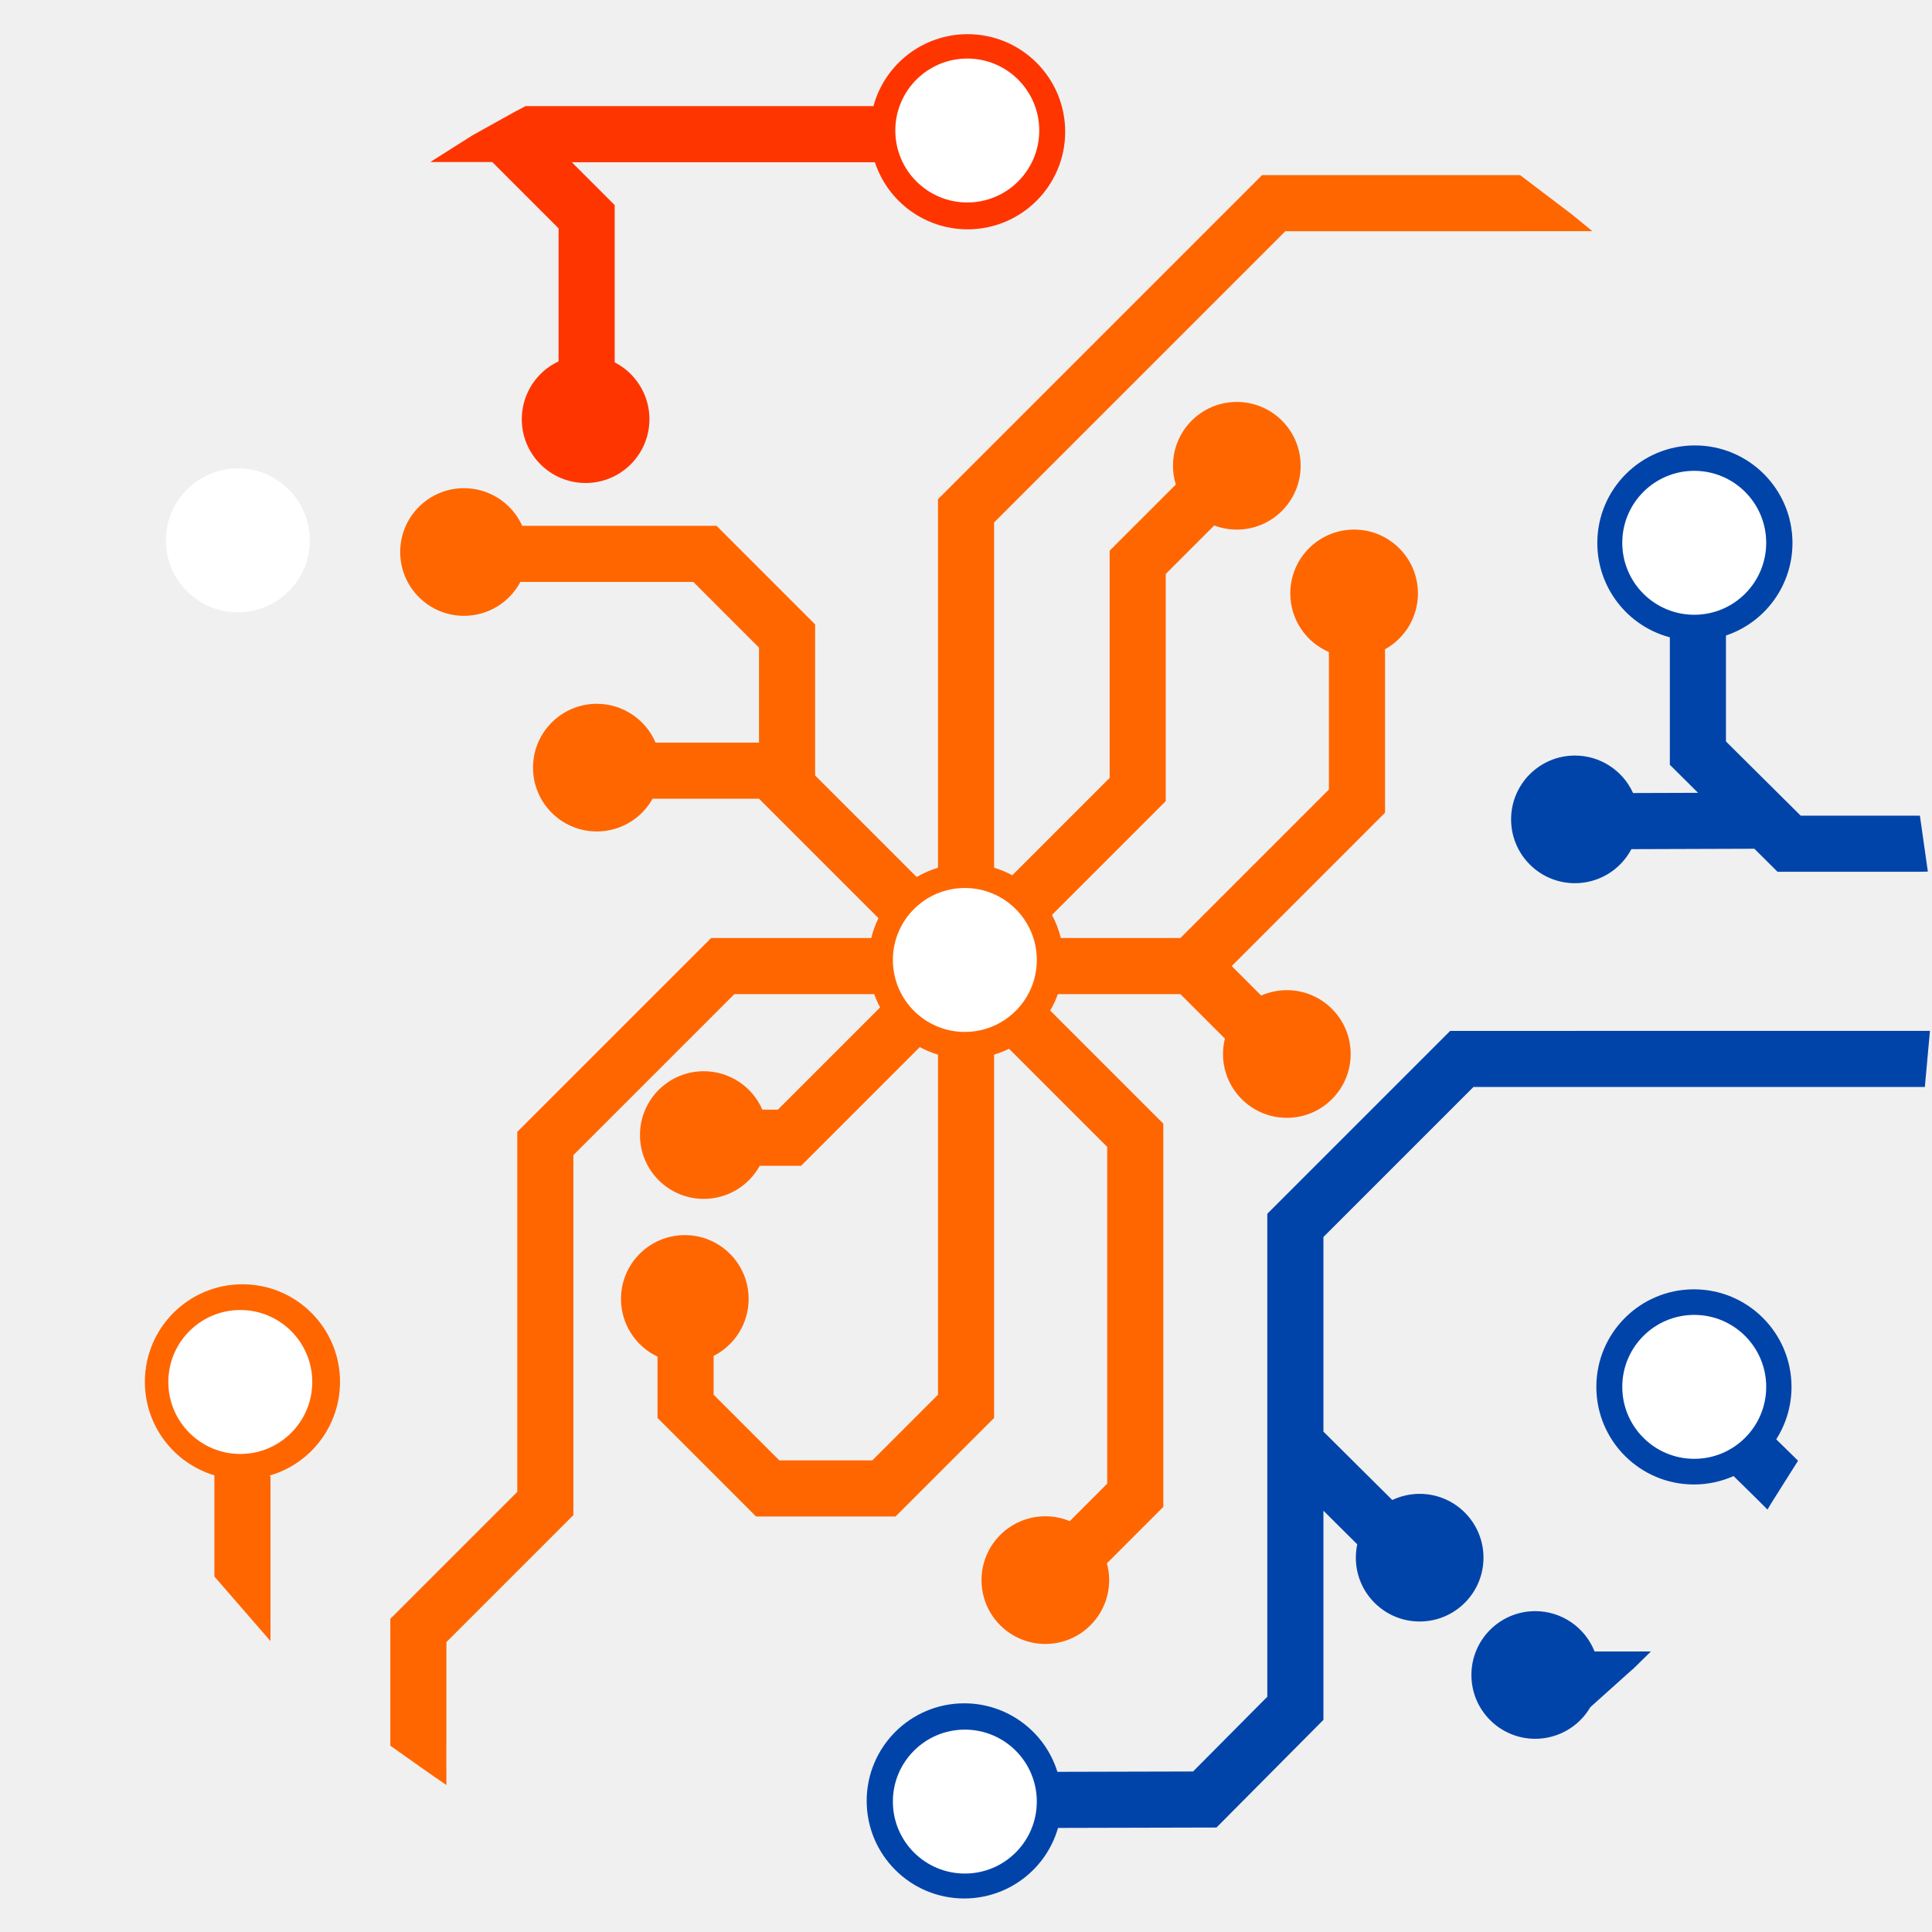
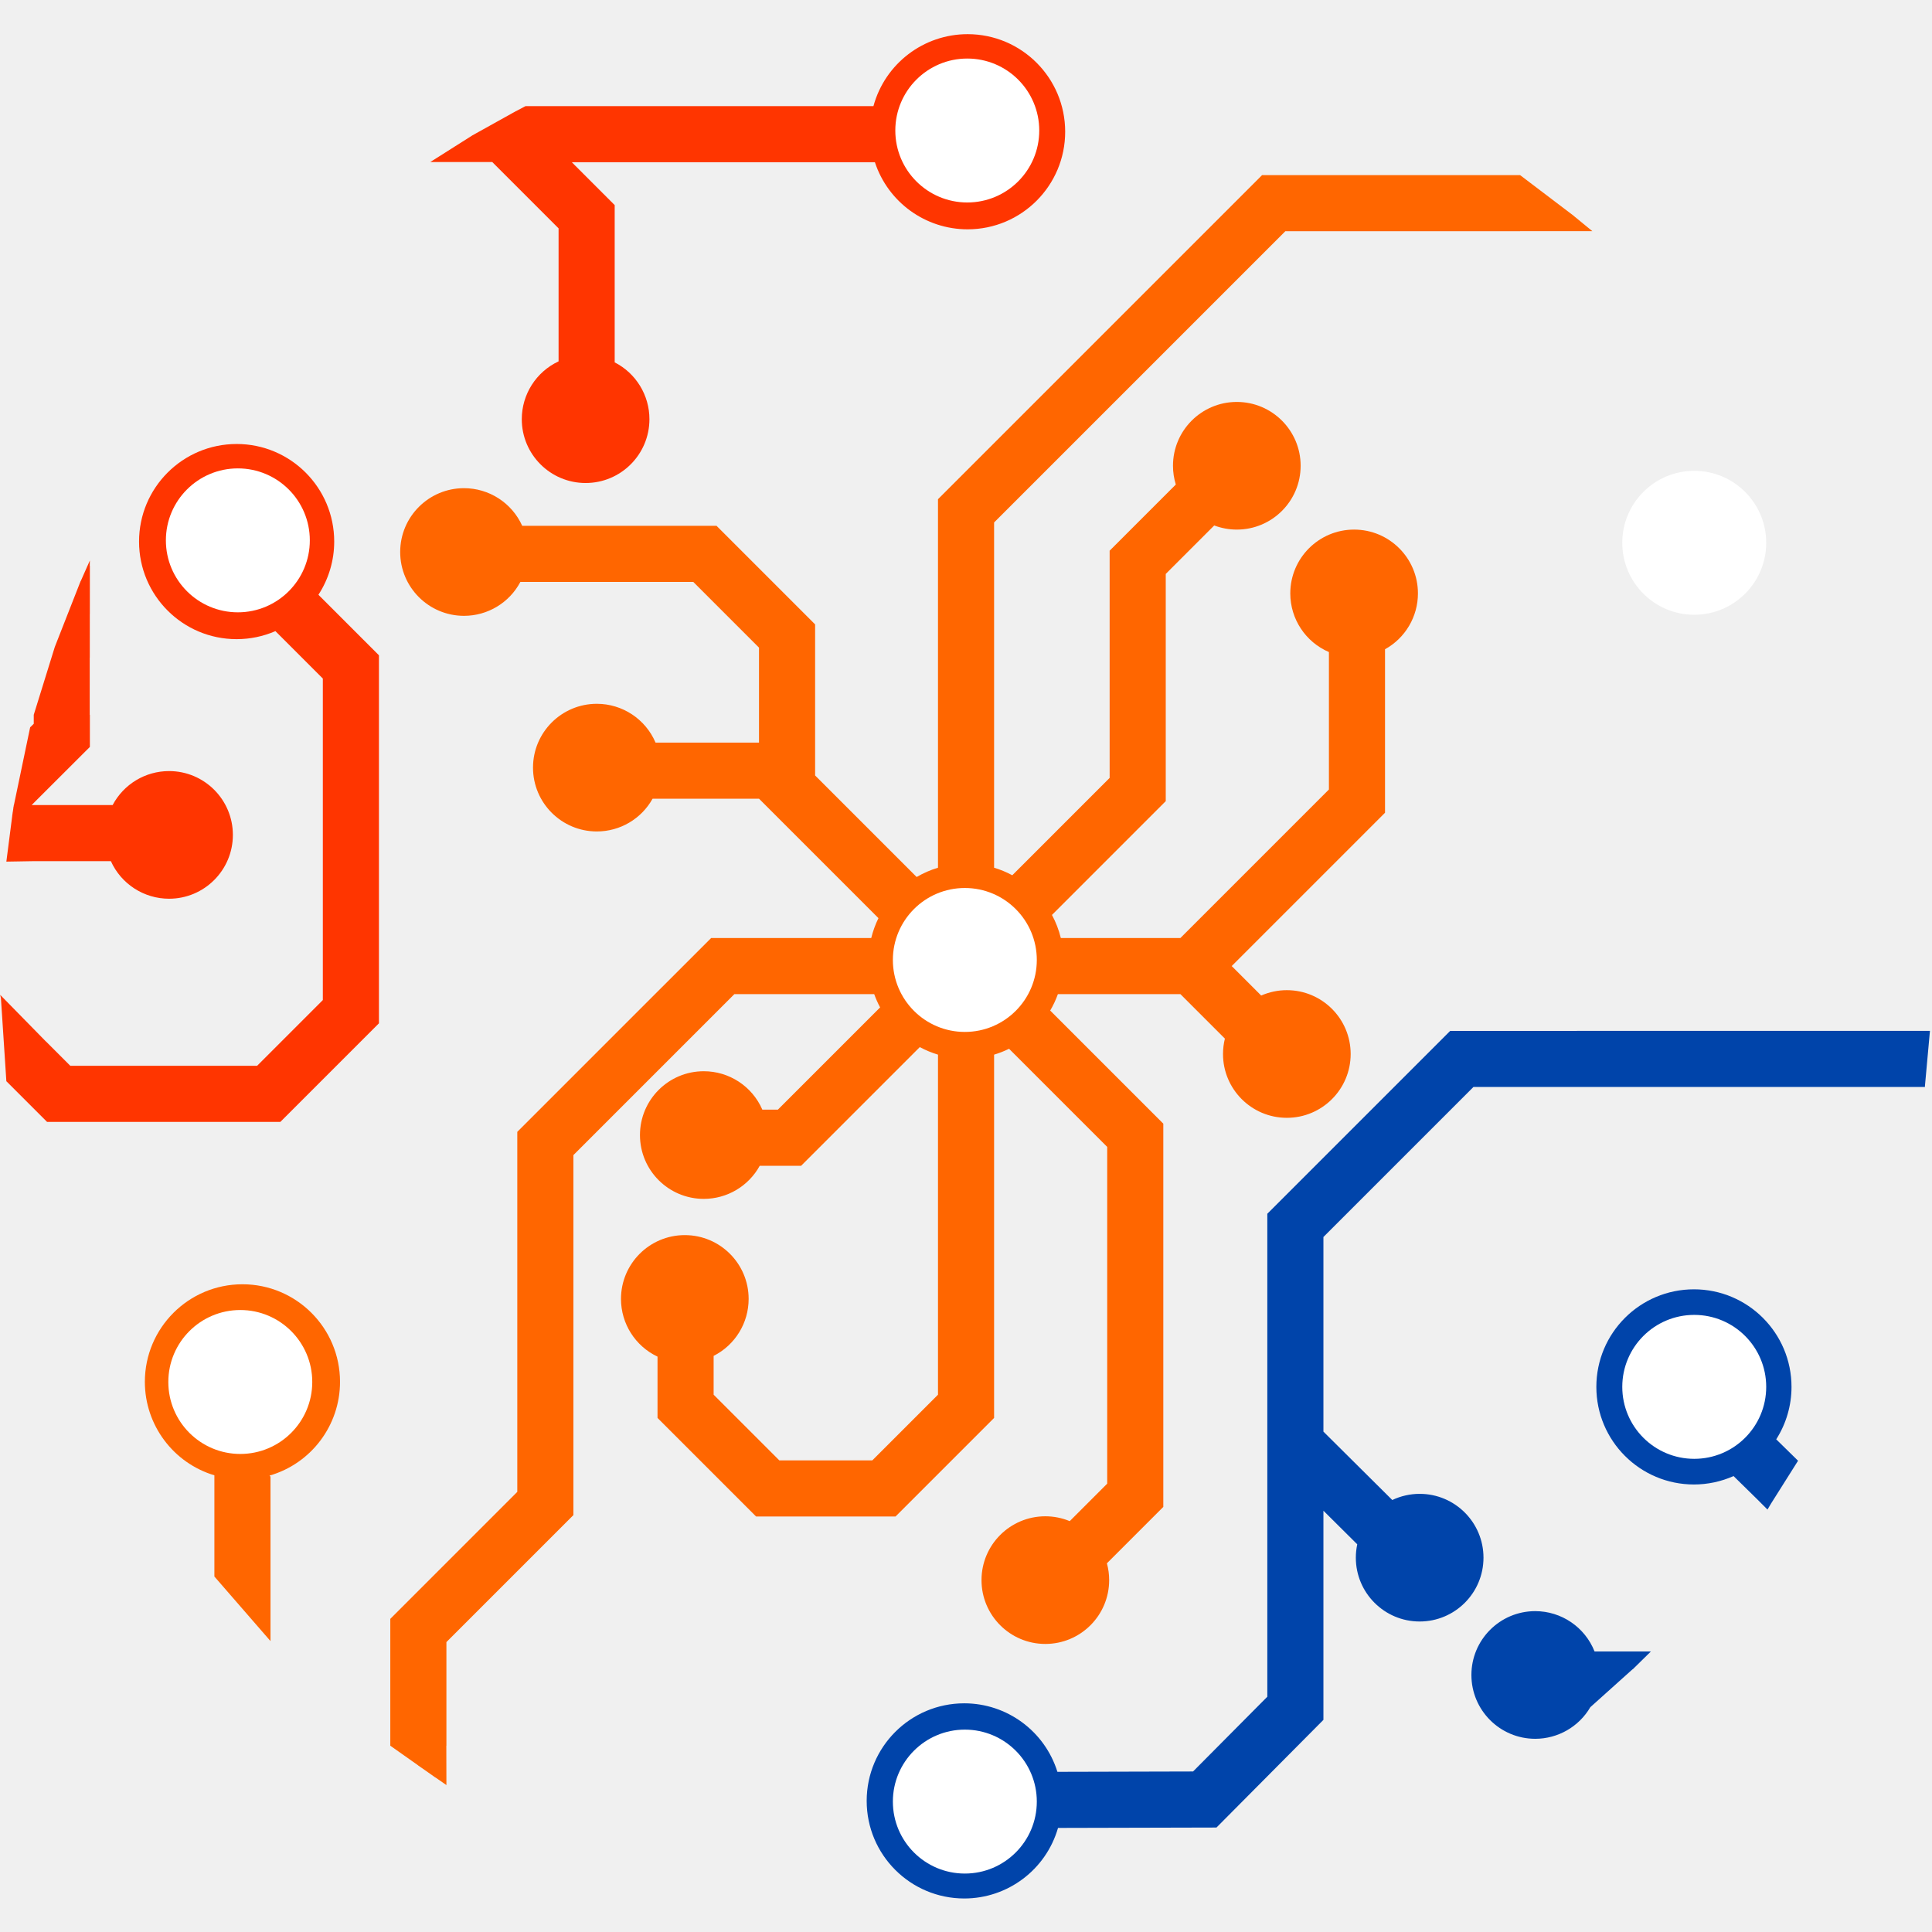
<svg xmlns="http://www.w3.org/2000/svg" id="SVGRoot" width="800px" height="800px" version="1.1" viewBox="0 0 800 800">
  <g>
    <path d="m100.39 531.79a40.406 40.406 0 0 0-40.406 40.406 40.406 40.406 0 0 0 28.789 38.701v41.9l23.232 26.744v-68.086l-0.387-0.445a40.406 40.406 0 0 0 29.178-38.814 40.406 40.406 0 0 0-40.406-40.406z" fill="#f60" stroke-width=".942" />
    <g style="mix-blend-mode:normal">
      <path d="m400.66 14.147a40.406 40.406 0 0 0-38.988 29.799h-144.02v0.031l-0.043-0.031-2.93 1.549-0.904 0.479-0.021-0.016-1.01 0.562-0.994 0.525 0.043 2e-3 -7.088 3.943-9.049 5.035-8.75 5.539-8.748 5.537 25.68-0.006 27.457 27.459v55.08a26.429 26.429 0 0 0-15.236 23.941 26.429 26.429 0 0 0 26.43 26.428 26.429 26.429 0 0 0 26.428-26.428 26.429 26.429 0 0 0-14.387-23.527v-65.119l-17.75-17.75h125.5a40.406 40.406 0 0 0 38.381 27.779 40.406 40.406 0 0 0 40.406-40.406 40.406 40.406 0 0 0-40.406-40.406z" fill="#ff3500" stroke-width=".843" />
    </g>
    <g>
      <path d="m522.6 72.512-134.2 134.2v152.59a40.406 40.406 0 0 0-8.828 3.848l-42.051-42.051v-62.551l-40.818-40.82h-80.465a26.429 26.429 0 0 0-24.1-15.584 26.429 26.429 0 0 0-26.428 26.43 26.429 26.429 0 0 0 26.428 26.428 26.429 26.429 0 0 0 23.344-14.039h71.598l27.209 27.209v39.318h-42.842a26.429 26.429 0 0 0-24.309-16.061 26.429 26.429 0 0 0-26.428 26.43 26.429 26.429 0 0 0 26.428 26.428 26.429 26.429 0 0 0 23.088-13.564h44.062l49.463 49.463a40.406 40.406 0 0 0-2.986 8.221h-66.291l-80.273 80.271v149.07l-52.586 52.584v52.531l9.328 6.582 2.174 1.533-0.031 0.018 3.391 2.353 3.795 2.678 4e-3 -0.041 4.574 3.176-0.025-10.838-0.014-5.461h0.039v-42.908l52.586-52.586v-149.07l66.662-66.662h57.885a40.406 40.406 0 0 0 2.455 5.514l-42.334 42.334h-6.434a26.429 26.429 0 0 0-24.246-15.912 26.429 26.429 0 0 0-26.428 26.428 26.429 26.429 0 0 0 26.428 26.428 26.429 26.429 0 0 0 23.168-13.709h17.135l49.139-49.139a40.406 40.406 0 0 0 7.535 3.121v140.81l-27.211 27.211h-38.479l-27.211-27.211v-16.07a26.429 26.429 0 0 0 14.496-23.58 26.429 26.429 0 0 0-26.428-26.43 26.429 26.429 0 0 0-26.43 26.43 26.429 26.429 0 0 0 15.127 23.891v25.385l40.82 40.818h57.729l40.818-40.818v-150.43a40.406 40.406 0 0 0 6.201-2.434l40.637 40.637v139.44l-15.518 15.518a26.429 26.429 0 0 0-10.1-2.006 26.429 26.429 0 0 0-26.43 26.428 26.429 26.429 0 0 0 26.43 26.43 26.429 26.429 0 0 0 26.428-26.43 26.429 26.429 0 0 0-0.932-6.959l23.353-23.355v-158.69l-46.836-46.836a40.406 40.406 0 0 0 3.186-6.807h50.729l18.424 18.424a26.429 26.429 0 0 0-0.781 6.367 26.429 26.429 0 0 0 26.43 26.43 26.429 26.429 0 0 0 26.428-26.43 26.429 26.429 0 0 0-26.428-26.428 26.429 26.429 0 0 0-10.623 2.228l-12.209-12.209 63.488-63.488v-67.695a26.429 26.429 0 0 0 13.629-23.121 26.429 26.429 0 0 0-26.428-26.43 26.429 26.429 0 0 0-26.43 26.43 26.429 26.429 0 0 0 15.996 24.281v56.912l-61.496 61.496h-49.516a40.406 40.406 0 0 0-3.67-9.555l47.117-47.119v-94.082l20.074-20.072a26.429 26.429 0 0 0 9.352 1.709 26.429 26.429 0 0 0 26.43-26.428 26.429 26.429 0 0 0-26.43-26.43 26.429 26.429 0 0 0-26.428 26.43 26.429 26.429 0 0 0 1.168 7.769l-27.398 27.398v94.082l-40.312 40.312a40.406 40.406 0 0 0-7.535-3.121v-142.96l120.59-120.59h97.223v-0.027l14.303 2e-3 15.625 0.004-3.879-3.182-3.844-3.156 0.01-0.014h-0.014l0.014-2e-3 -11.106-8.43-11.107-8.43z" fill="#f60" stroke-width="2.226" />
    </g>
    <g>
+       <path d="m97.984 183.85a40.406 40.406 0 0 0-40.406 40.406 40.406 40.406 0 0 0 40.406 40.406 40.406 40.406 0 0 0 16.059-3.328l19.637 19.639v133.13l-27.209 27.211h-77.371l-10.039-10.039-0.016 0.016-18.969-19.348 0.311 1.447 1.09 16.652 1.154 17.66 16.844 16.844h96.619l40.82-40.82v-152.38l-25.061-25.061a40.406 40.406 0 0 0 6.537-22.033 40.406 40.406 0 0 0-40.406-40.406zm-60.771 48.236-2.174 4.908-1.621 3.664 2e-3 -0.121-0.395 1.008-0.158 0.355h0.018l-4.826 12.303-5.361 13.666-4.359 14.055-4.361 14.055v3.728l-1.494 1.463-3.504 16.785-3.209 15.371-0.021 0.025v4e-3l-0.021-4e-3 -0.104 0.676-0.148 0.715 0.049-0.053-0.146 0.961-0.104 0.686-0.016-0.016-0.094 0.734-0.137 0.896 0.021-6e-3 -1.103 8.604-1.315 10.229 5.701-0.096 5.59-0.096h31.988a26.429 26.429 0 0 0 24.09 15.559 26.429 26.429 0 0 0 26.428-26.428 26.429 26.429 0 0 0-26.428-26.43 26.429 26.429 0 0 0-23.357 14.064h-33.537l10.771-10.752 13.334-13.312v-13.309h-0.062l0.004-8.557 0.004-10.012-0.004 8e-3 2e-3 -5.109 0.025 0.029 0.004-10.012 0.004-8.125 0.016 0.019 0.008-20.023-0.055 0.145z" fill="#ff3500" stroke-width=".867" />
+     </g>
+     <g>
   
  </g>
-     <g>
-       <path d="m701.82 184.44a40.406 40.406 0 0 0-40.406 40.406 40.406 40.406 0 0 0 30.033 39.051v52.787l11.684 11.605-26.918 0.09a26.429 26.429 0 0 0-24.072-15.521 26.429 26.429 0 0 0-26.428 26.428 26.429 26.429 0 0 0 26.428 26.43 26.429 26.429 0 0 0 23.377-14.1l50.924-0.17 9.592 9.527h58.541v0.012l3.705-0.07-3.289-23.176h-49.379l-30.93-30.723v-43.865a40.406 40.406 0 0 0 27.543-38.305 40.406 40.406 0 0 0-40.404-40.406z" fill="#04a" />
-     </g>
    <g>
      <path d="m600.49 426.87-75.721 75.719v199.99l-30.748 30.953-56.17 0.143a40.406 40.406 0 0 0-38.57-28.367 40.406 40.406 0 0 0-40.406 40.406 40.406 40.406 0 0 0 40.406 40.406 40.406 40.406 0 0 0 38.824-29.215l65.609-0.162 44.289-44.586v-86.605l14.006 13.914a26.429 26.429 0 0 0-0.586 5.533 26.429 26.429 0 0 0 26.43 26.428 26.429 26.429 0 0 0 26.428-26.428 26.429 26.429 0 0 0-26.428-26.428 26.429 26.429 0 0 0-11.338 2.555l-28.512-28.322v-80.592l62.109-62.111h186.96v-0.395l1.025-11.27 1.053-11.568h-2.078zm100.93 107.01a40.406 40.406 0 0 0-40.406 40.406 40.406 40.406 0 0 0 40.406 40.406 40.406 40.406 0 0 0 16.41-3.482l10.189 9.994 0.617 0.625 1.514 1.531 0.01-0.018 0.205 0.207 1.514 1.531 1.406-2.383 5.625-8.918 5.625-8.92-9.037-8.863a40.406 40.406 0 0 0 6.328-21.711 40.406 40.406 0 0 0-40.406-40.406zm-65.73 133.26a26.429 26.429 0 0 0-26.412 26.43 26.429 26.429 0 0 0 26.43 26.428 26.429 26.429 0 0 0 22.812-13.088l9.285-8.336 8.211-7.373 0.019 0.068 1.018-1 0.203-0.182h-0.018l2.578-2.531 3.762-3.695 0.019-0.016v-4e-3l-9.617-4e-3v6e-3h-2.561l-11.146-4e-3a26.429 26.429 0 0 0-24.57-16.699 26.429 26.429 0 0 0-0.01 0z" fill="#04a" stroke-width=".297" />
    </g>
  </g>
  <g fill="#fff" stroke-width=".663">
    <circle cx="399.52" cy="397.5" r="29.8" />
    <circle cx="400.53" cy="54.043" r="29.8" />
    <circle cx="399.52" cy="746" r="29.8" />
    <circle cx="701.55" cy="224.76" r="29.8" />
    <circle cx="701.55" cy="574.27" r="29.8" />
    <circle cx="99.5" cy="572.25" r="29.8" />
    <circle cx="98.49" cy="223.75" r="29.8" />
  </g>
</svg>
